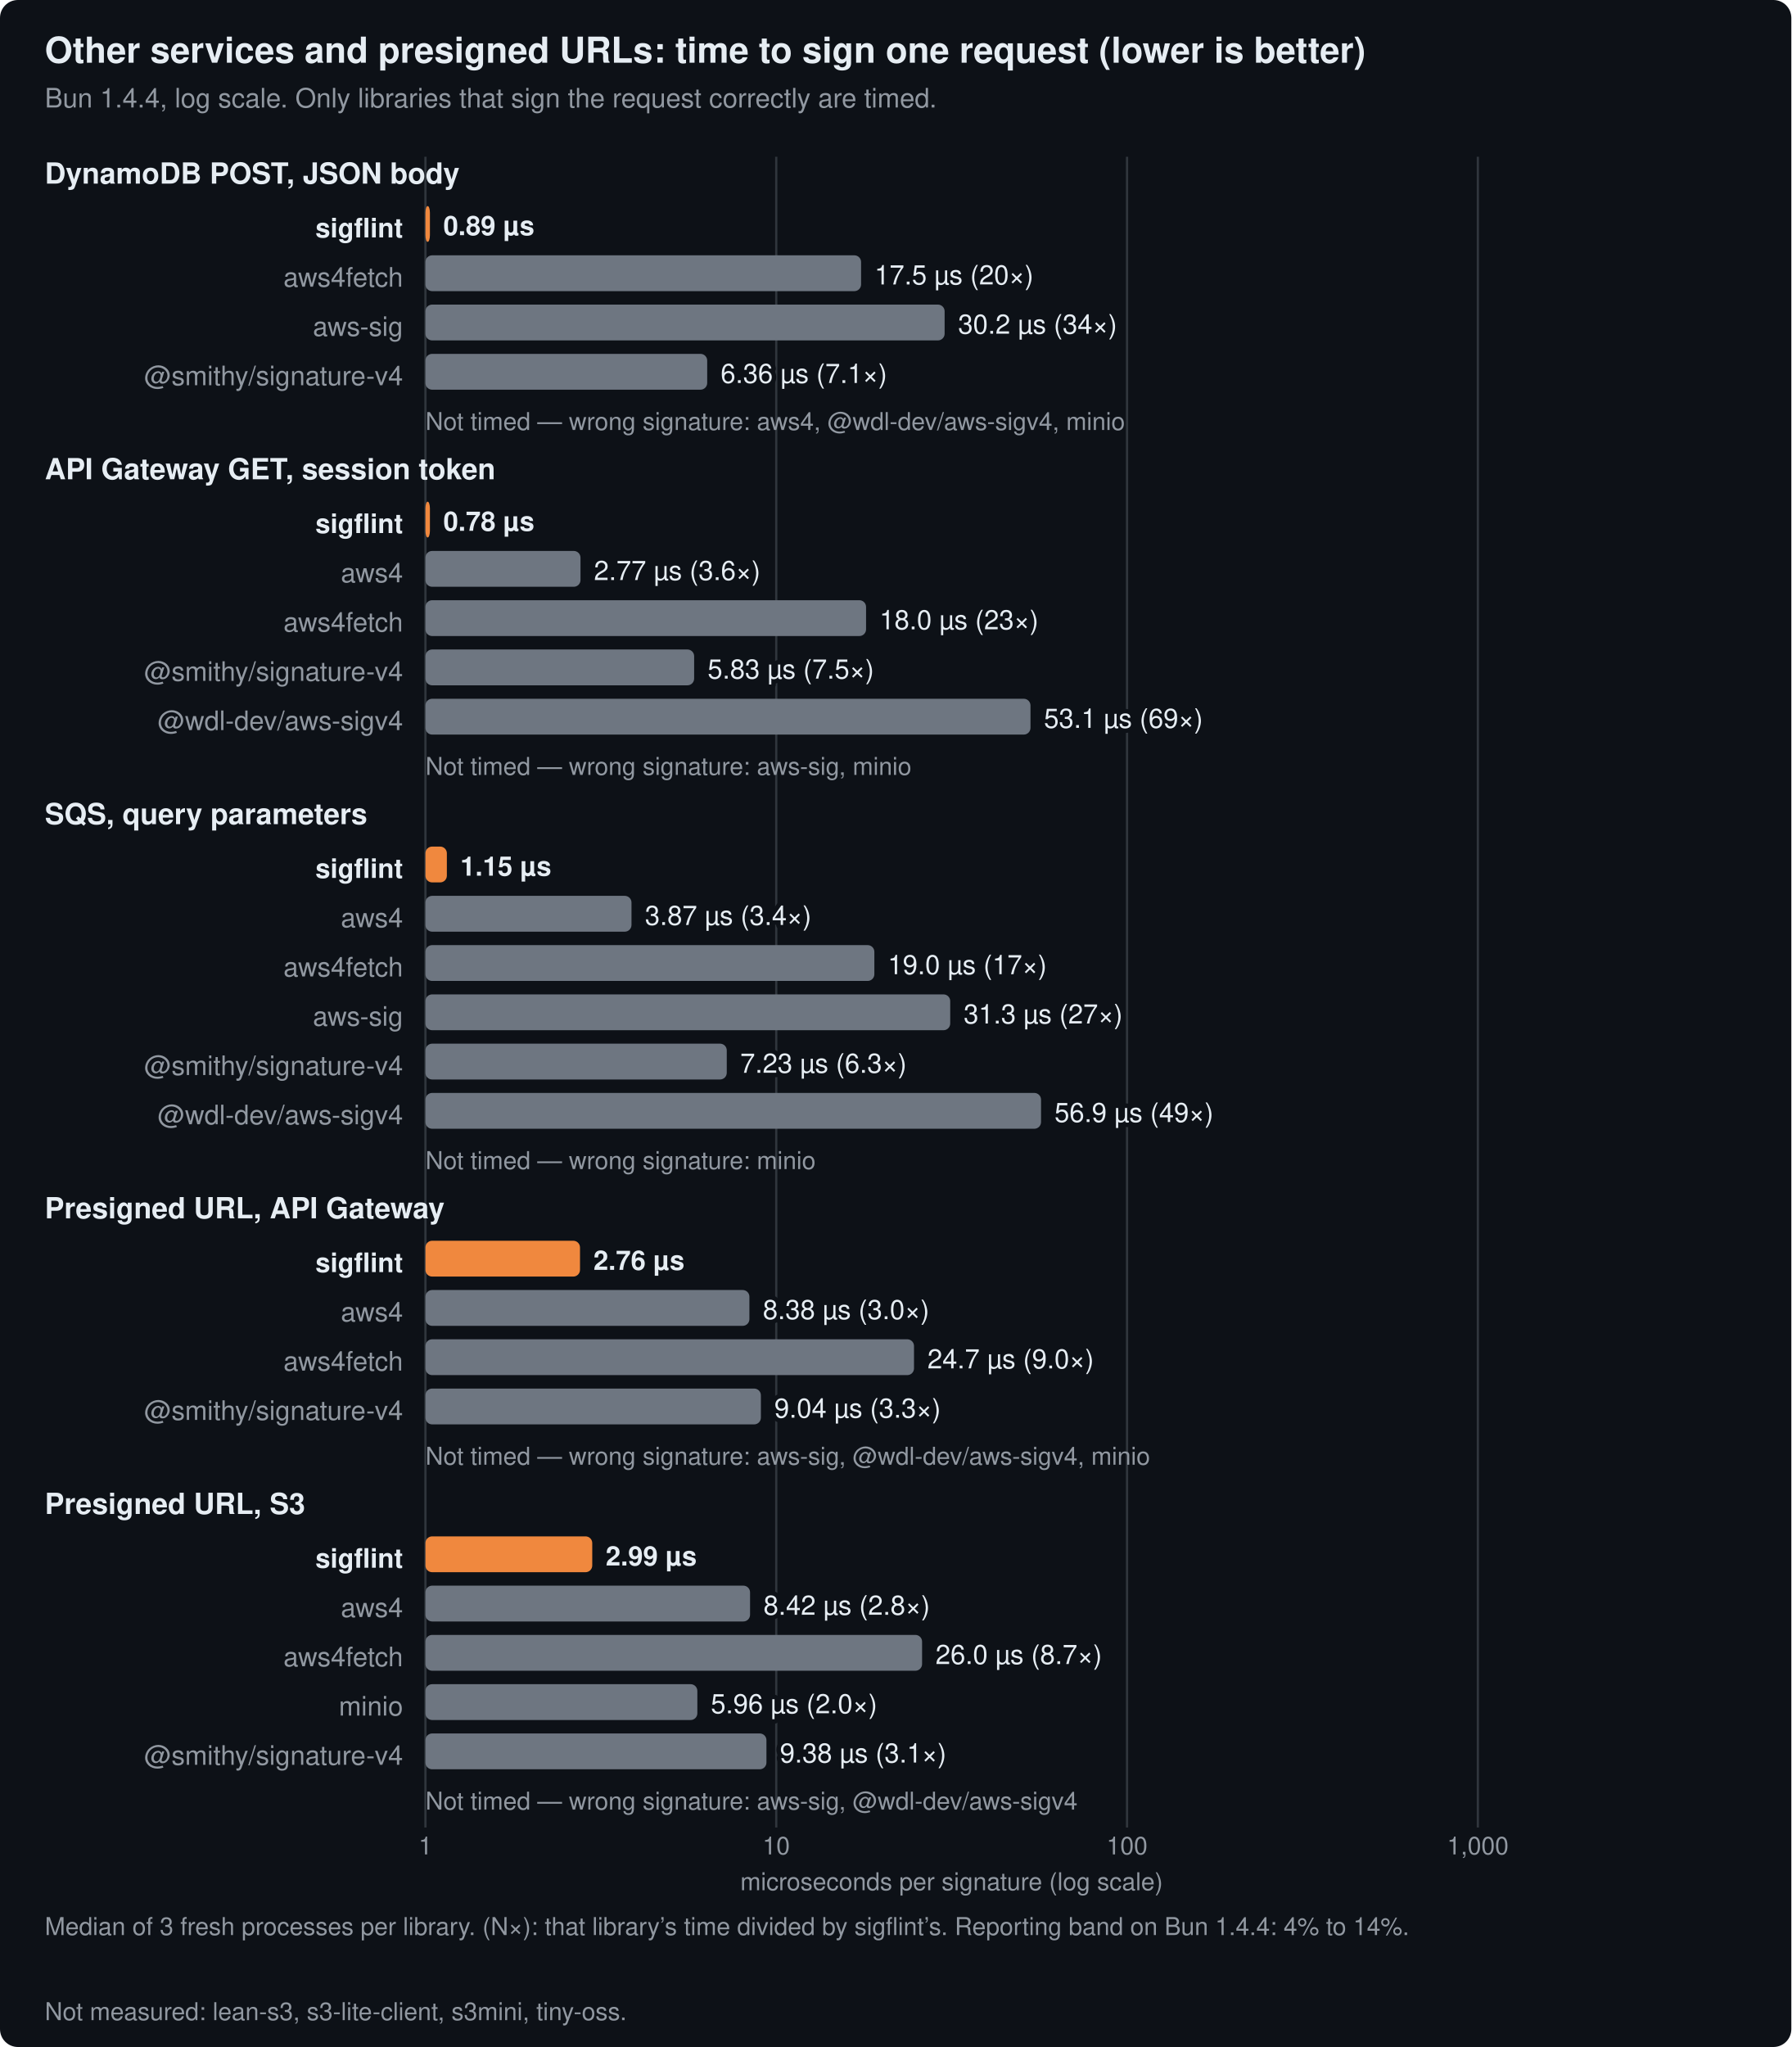
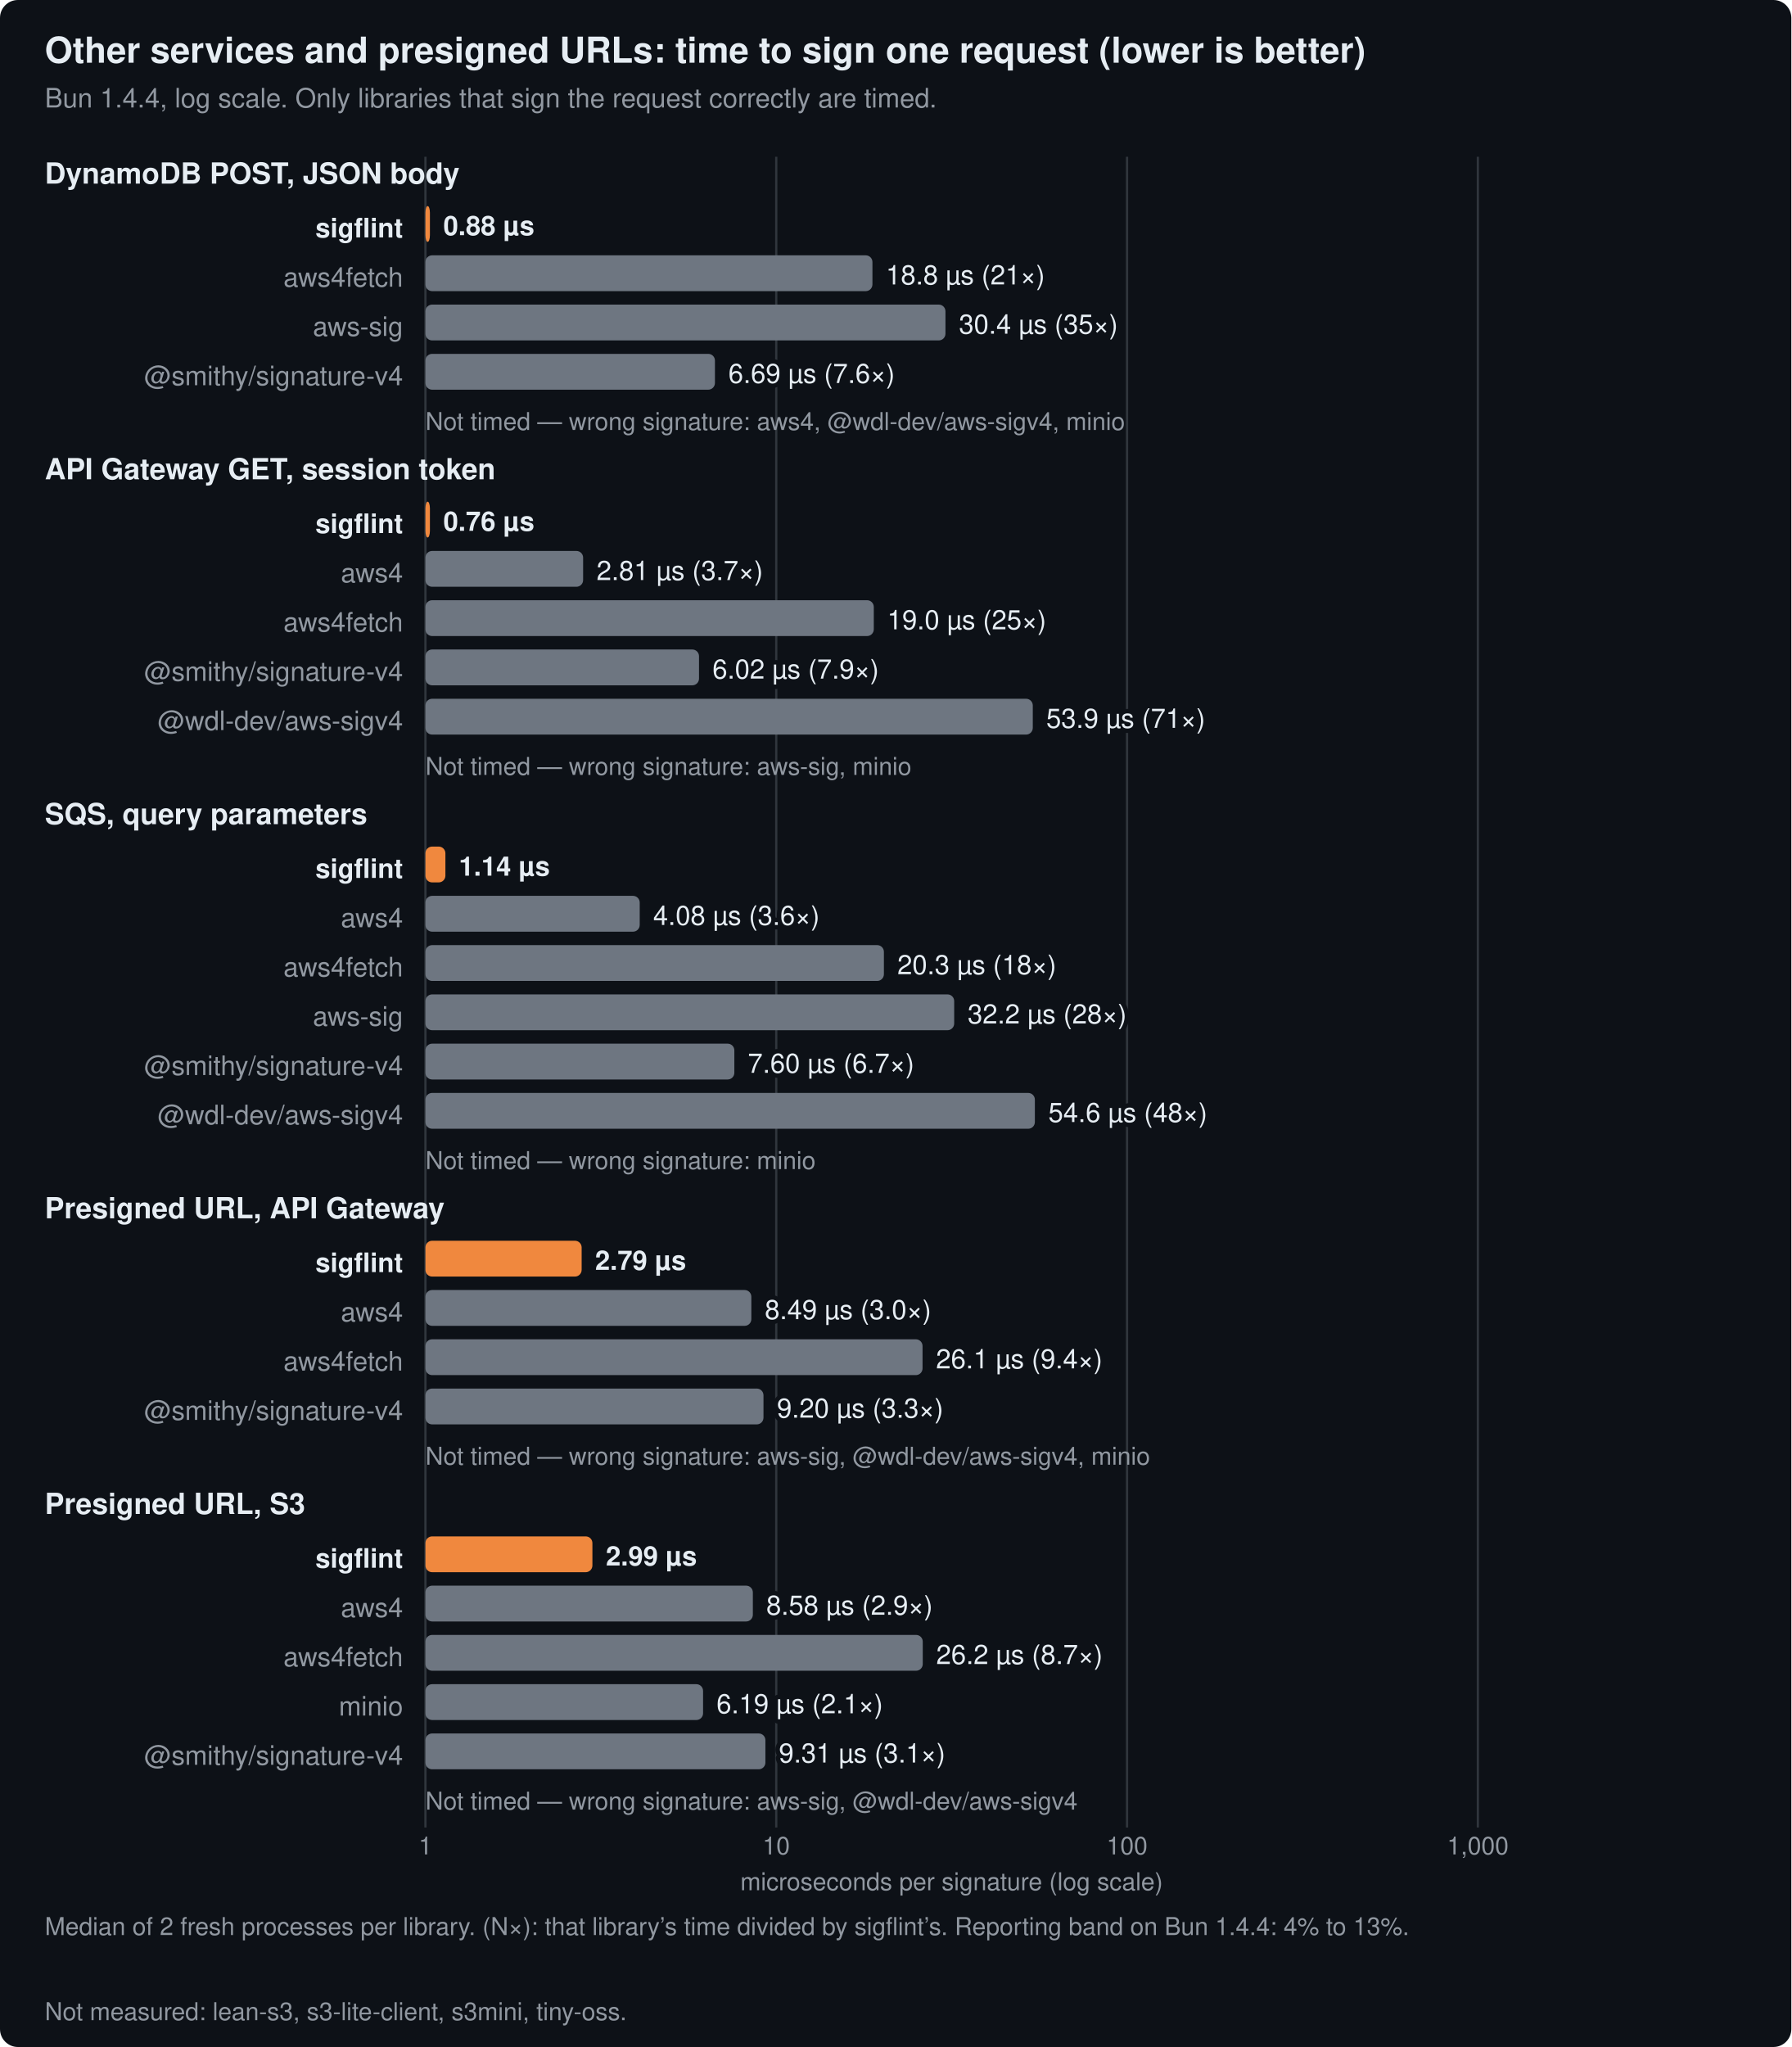
<svg xmlns="http://www.w3.org/2000/svg" width="800" height="914" viewBox="0 0 800 914" role="img" aria-labelledby="t d" font-family="-apple-system,BlinkMacSystemFont,'Segoe UI',Helvetica,Arial,sans-serif">
  <rect width="800" height="914" rx="8" fill="#0d1117" />
  <text x="20" y="28" font-size="16" fill="#e6edf3" text-anchor="start" font-weight="600">Other services and presigned URLs: time to sign one request (lower is better)</text>
  <text x="20" y="48" font-size="12" fill="#9198a1" text-anchor="start" font-weight="400">Bun 1.4.4, log scale. Only libraries that sign the request correctly are timed.</text>
  <line x1="190" y1="70" x2="190" y2="816" stroke="#30363d" />
  <text x="190" y="828" font-size="11" fill="#9198a1" text-anchor="middle" font-weight="400">1</text>
  <line x1="346.667" y1="70" x2="346.667" y2="816" stroke="#30363d" />
  <text x="346.667" y="828" font-size="11" fill="#9198a1" text-anchor="middle" font-weight="400">10</text>
  <line x1="503.333" y1="70" x2="503.333" y2="816" stroke="#30363d" />
  <text x="503.333" y="828" font-size="11" fill="#9198a1" text-anchor="middle" font-weight="400">100</text>
  <line x1="660" y1="70" x2="660" y2="816" stroke="#30363d" />
  <text x="660" y="828" font-size="11" fill="#9198a1" text-anchor="middle" font-weight="400">1,000</text>
  <text x="20" y="82" font-size="13" fill="#e6edf3" text-anchor="start" font-weight="600">DynamoDB POST, JSON body</text>
  <text x="180" y="106" font-size="12" fill="#e6edf3" text-anchor="end" font-weight="700">sigflint</text>
  <rect x="190" y="92" width="2" height="16" rx="3" fill="#f0883e" />
-   <text x="198" y="105" font-size="12" fill="#e6edf3" text-anchor="start" font-weight="700" stroke="#0d1117" stroke-width="4" stroke-linejoin="round" paint-order="stroke">0.89 µs</text>
+   <text x="198" y="105" font-size="12" fill="#e6edf3" text-anchor="start" font-weight="700" stroke="#0d1117" stroke-width="4" stroke-linejoin="round" paint-order="stroke">0.88 µs</text>
  <text x="180" y="128" font-size="12" fill="#9198a1" text-anchor="end" font-weight="400">aws4fetch</text>
-   <rect x="190" y="114" width="194.556" height="16" rx="3" fill="#6e7681" />
-   <text x="390.556" y="127" font-size="12" fill="#e6edf3" text-anchor="start" font-weight="400" stroke="#0d1117" stroke-width="4" stroke-linejoin="round" paint-order="stroke">17.5 µs  (20×)</text>
+   <rect x="190" y="114" width="199.627" height="16" rx="3" fill="#6e7681" />
+   <text x="395.627" y="127" font-size="12" fill="#e6edf3" text-anchor="start" font-weight="400" stroke="#0d1117" stroke-width="4" stroke-linejoin="round" paint-order="stroke">18.8 µs  (21×)</text>
  <text x="180" y="150" font-size="12" fill="#9198a1" text-anchor="end" font-weight="400">aws-sig</text>
-   <rect x="190" y="136" width="231.866" height="16" rx="3" fill="#6e7681" />
-   <text x="427.866" y="149" font-size="12" fill="#e6edf3" text-anchor="start" font-weight="400" stroke="#0d1117" stroke-width="4" stroke-linejoin="round" paint-order="stroke">30.2 µs  (34×)</text>
+   <rect x="190" y="136" width="232.24" height="16" rx="3" fill="#6e7681" />
+   <text x="428.24" y="149" font-size="12" fill="#e6edf3" text-anchor="start" font-weight="400" stroke="#0d1117" stroke-width="4" stroke-linejoin="round" paint-order="stroke">30.4 µs  (35×)</text>
  <text x="180" y="172" font-size="12" fill="#9198a1" text-anchor="end" font-weight="400">@smithy/signature-v4</text>
-   <rect x="190" y="158" width="125.832" height="16" rx="3" fill="#6e7681" />
-   <text x="321.832" y="171" font-size="12" fill="#e6edf3" text-anchor="start" font-weight="400" stroke="#0d1117" stroke-width="4" stroke-linejoin="round" paint-order="stroke">6.36 µs  (7.1×)</text>
+   <rect x="190" y="158" width="129.291" height="16" rx="3" fill="#6e7681" />
+   <text x="325.291" y="171" font-size="12" fill="#e6edf3" text-anchor="start" font-weight="400" stroke="#0d1117" stroke-width="4" stroke-linejoin="round" paint-order="stroke">6.69 µs  (7.6×)</text>
  <text x="190" y="192" font-size="11" fill="#9198a1" text-anchor="start" font-weight="400">Not timed — wrong signature: aws4, @wdl-dev/aws-sigv4, minio</text>
  <text x="20" y="214" font-size="13" fill="#e6edf3" text-anchor="start" font-weight="600">API Gateway GET, session token</text>
  <text x="180" y="238" font-size="12" fill="#e6edf3" text-anchor="end" font-weight="700">sigflint</text>
  <rect x="190" y="224" width="2" height="16" rx="3" fill="#f0883e" />
-   <text x="198" y="237" font-size="12" fill="#e6edf3" text-anchor="start" font-weight="700" stroke="#0d1117" stroke-width="4" stroke-linejoin="round" paint-order="stroke">0.78 µs</text>
+   <text x="198" y="237" font-size="12" fill="#e6edf3" text-anchor="start" font-weight="700" stroke="#0d1117" stroke-width="4" stroke-linejoin="round" paint-order="stroke">0.76 µs</text>
  <text x="180" y="260" font-size="12" fill="#9198a1" text-anchor="end" font-weight="400">aws4</text>
-   <rect x="190" y="246" width="69.248" height="16" rx="3" fill="#6e7681" />
-   <text x="265.248" y="259" font-size="12" fill="#e6edf3" text-anchor="start" font-weight="400" stroke="#0d1117" stroke-width="4" stroke-linejoin="round" paint-order="stroke">2.77 µs  (3.6×)</text>
+   <rect x="190" y="246" width="70.418" height="16" rx="3" fill="#6e7681" />
+   <text x="266.418" y="259" font-size="12" fill="#e6edf3" text-anchor="start" font-weight="400" stroke="#0d1117" stroke-width="4" stroke-linejoin="round" paint-order="stroke">2.81 µs  (3.7×)</text>
  <text x="180" y="282" font-size="12" fill="#9198a1" text-anchor="end" font-weight="400">aws4fetch</text>
-   <rect x="190" y="268" width="196.78" height="16" rx="3" fill="#6e7681" />
-   <text x="392.78" y="281" font-size="12" fill="#e6edf3" text-anchor="start" font-weight="400" stroke="#0d1117" stroke-width="4" stroke-linejoin="round" paint-order="stroke">18.0 µs  (23×)</text>
+   <rect x="190" y="268" width="200.231" height="16" rx="3" fill="#6e7681" />
+   <text x="396.231" y="281" font-size="12" fill="#e6edf3" text-anchor="start" font-weight="400" stroke="#0d1117" stroke-width="4" stroke-linejoin="round" paint-order="stroke">19.0 µs  (25×)</text>
  <text x="180" y="304" font-size="12" fill="#9198a1" text-anchor="end" font-weight="400">@smithy/signature-v4</text>
-   <rect x="190" y="290" width="120.001" height="16" rx="3" fill="#6e7681" />
-   <text x="316.001" y="303" font-size="12" fill="#e6edf3" text-anchor="start" font-weight="400" stroke="#0d1117" stroke-width="4" stroke-linejoin="round" paint-order="stroke">5.83 µs  (7.5×)</text>
+   <rect x="190" y="290" width="122.176" height="16" rx="3" fill="#6e7681" />
+   <text x="318.176" y="303" font-size="12" fill="#e6edf3" text-anchor="start" font-weight="400" stroke="#0d1117" stroke-width="4" stroke-linejoin="round" paint-order="stroke">6.02 µs  (7.9×)</text>
  <text x="180" y="326" font-size="12" fill="#9198a1" text-anchor="end" font-weight="400">@wdl-dev/aws-sigv4</text>
-   <rect x="190" y="312" width="270.211" height="16" rx="3" fill="#6e7681" />
-   <text x="466.211" y="325" font-size="12" fill="#e6edf3" text-anchor="start" font-weight="400" stroke="#0d1117" stroke-width="4" stroke-linejoin="round" paint-order="stroke">53.1 µs  (69×)</text>
+   <rect x="190" y="312" width="271.24" height="16" rx="3" fill="#6e7681" />
+   <text x="467.24" y="325" font-size="12" fill="#e6edf3" text-anchor="start" font-weight="400" stroke="#0d1117" stroke-width="4" stroke-linejoin="round" paint-order="stroke">53.9 µs  (71×)</text>
  <text x="190" y="346" font-size="11" fill="#9198a1" text-anchor="start" font-weight="400">Not timed — wrong signature: aws-sig, minio</text>
  <text x="20" y="368" font-size="13" fill="#e6edf3" text-anchor="start" font-weight="600">SQS, query parameters</text>
  <text x="180" y="392" font-size="12" fill="#e6edf3" text-anchor="end" font-weight="700">sigflint</text>
-   <rect x="190" y="378" width="9.568" height="16" rx="3" fill="#f0883e" />
-   <text x="205.568" y="391" font-size="12" fill="#e6edf3" text-anchor="start" font-weight="700" stroke="#0d1117" stroke-width="4" stroke-linejoin="round" paint-order="stroke">1.15 µs</text>
+   <rect x="190" y="378" width="8.915" height="16" rx="3" fill="#f0883e" />
+   <text x="204.915" y="391" font-size="12" fill="#e6edf3" text-anchor="start" font-weight="700" stroke="#0d1117" stroke-width="4" stroke-linejoin="round" paint-order="stroke">1.14 µs</text>
  <text x="180" y="414" font-size="12" fill="#9198a1" text-anchor="end" font-weight="400">aws4</text>
-   <rect x="190" y="400" width="92.022" height="16" rx="3" fill="#6e7681" />
-   <text x="288.022" y="413" font-size="12" fill="#e6edf3" text-anchor="start" font-weight="400" stroke="#0d1117" stroke-width="4" stroke-linejoin="round" paint-order="stroke">3.87 µs  (3.4×)</text>
+   <rect x="190" y="400" width="95.695" height="16" rx="3" fill="#6e7681" />
+   <text x="291.695" y="413" font-size="12" fill="#e6edf3" text-anchor="start" font-weight="400" stroke="#0d1117" stroke-width="4" stroke-linejoin="round" paint-order="stroke">4.08 µs  (3.6×)</text>
  <text x="180" y="436" font-size="12" fill="#9198a1" text-anchor="end" font-weight="400">aws4fetch</text>
-   <rect x="190" y="422" width="200.485" height="16" rx="3" fill="#6e7681" />
-   <text x="396.485" y="435" font-size="12" fill="#e6edf3" text-anchor="start" font-weight="400" stroke="#0d1117" stroke-width="4" stroke-linejoin="round" paint-order="stroke">19.0 µs  (17×)</text>
+   <rect x="190" y="422" width="204.745" height="16" rx="3" fill="#6e7681" />
+   <text x="400.745" y="435" font-size="12" fill="#e6edf3" text-anchor="start" font-weight="400" stroke="#0d1117" stroke-width="4" stroke-linejoin="round" paint-order="stroke">20.3 µs  (18×)</text>
  <text x="180" y="458" font-size="12" fill="#9198a1" text-anchor="end" font-weight="400">aws-sig</text>
-   <rect x="190" y="444" width="234.361" height="16" rx="3" fill="#6e7681" />
-   <text x="430.361" y="457" font-size="12" fill="#e6edf3" text-anchor="start" font-weight="400" stroke="#0d1117" stroke-width="4" stroke-linejoin="round" paint-order="stroke">31.3 µs  (27×)</text>
+   <rect x="190" y="444" width="236.138" height="16" rx="3" fill="#6e7681" />
+   <text x="432.138" y="457" font-size="12" fill="#e6edf3" text-anchor="start" font-weight="400" stroke="#0d1117" stroke-width="4" stroke-linejoin="round" paint-order="stroke">32.2 µs  (28×)</text>
  <text x="180" y="480" font-size="12" fill="#9198a1" text-anchor="end" font-weight="400">@smithy/signature-v4</text>
-   <rect x="190" y="466" width="134.57" height="16" rx="3" fill="#6e7681" />
-   <text x="330.57" y="479" font-size="12" fill="#e6edf3" text-anchor="start" font-weight="400" stroke="#0d1117" stroke-width="4" stroke-linejoin="round" paint-order="stroke">7.23 µs  (6.3×)</text>
+   <rect x="190" y="466" width="137.958" height="16" rx="3" fill="#6e7681" />
+   <text x="333.958" y="479" font-size="12" fill="#e6edf3" text-anchor="start" font-weight="400" stroke="#0d1117" stroke-width="4" stroke-linejoin="round" paint-order="stroke">7.60 µs  (6.7×)</text>
  <text x="180" y="502" font-size="12" fill="#9198a1" text-anchor="end" font-weight="400">@wdl-dev/aws-sigv4</text>
-   <rect x="190" y="488" width="274.922" height="16" rx="3" fill="#6e7681" />
-   <text x="470.922" y="501" font-size="12" fill="#e6edf3" text-anchor="start" font-weight="400" stroke="#0d1117" stroke-width="4" stroke-linejoin="round" paint-order="stroke">56.9 µs  (49×)</text>
+   <rect x="190" y="488" width="272.168" height="16" rx="3" fill="#6e7681" />
+   <text x="468.168" y="501" font-size="12" fill="#e6edf3" text-anchor="start" font-weight="400" stroke="#0d1117" stroke-width="4" stroke-linejoin="round" paint-order="stroke">54.6 µs  (48×)</text>
  <text x="190" y="522" font-size="11" fill="#9198a1" text-anchor="start" font-weight="400">Not timed — wrong signature: minio</text>
  <text x="20" y="544" font-size="13" fill="#e6edf3" text-anchor="start" font-weight="600">Presigned URL, API Gateway</text>
  <text x="180" y="568" font-size="12" fill="#e6edf3" text-anchor="end" font-weight="700">sigflint</text>
-   <rect x="190" y="554" width="69.026" height="16" rx="3" fill="#f0883e" />
-   <text x="265.026" y="567" font-size="12" fill="#e6edf3" text-anchor="start" font-weight="700" stroke="#0d1117" stroke-width="4" stroke-linejoin="round" paint-order="stroke">2.76 µs</text>
+   <rect x="190" y="554" width="69.763" height="16" rx="3" fill="#f0883e" />
+   <text x="265.763" y="567" font-size="12" fill="#e6edf3" text-anchor="start" font-weight="700" stroke="#0d1117" stroke-width="4" stroke-linejoin="round" paint-order="stroke">2.79 µs</text>
  <text x="180" y="590" font-size="12" fill="#9198a1" text-anchor="end" font-weight="400">aws4</text>
-   <rect x="190" y="576" width="144.682" height="16" rx="3" fill="#6e7681" />
-   <text x="340.682" y="589" font-size="12" fill="#e6edf3" text-anchor="start" font-weight="400" stroke="#0d1117" stroke-width="4" stroke-linejoin="round" paint-order="stroke">8.38 µs  (3.0×)</text>
+   <rect x="190" y="576" width="145.549" height="16" rx="3" fill="#6e7681" />
+   <text x="341.549" y="589" font-size="12" fill="#e6edf3" text-anchor="start" font-weight="400" stroke="#0d1117" stroke-width="4" stroke-linejoin="round" paint-order="stroke">8.49 µs  (3.0×)</text>
  <text x="180" y="612" font-size="12" fill="#9198a1" text-anchor="end" font-weight="400">aws4fetch</text>
-   <rect x="190" y="598" width="218.192" height="16" rx="3" fill="#6e7681" />
-   <text x="414.192" y="611" font-size="12" fill="#e6edf3" text-anchor="start" font-weight="400" stroke="#0d1117" stroke-width="4" stroke-linejoin="round" paint-order="stroke">24.7 µs  (9.0×)</text>
+   <rect x="190" y="598" width="222.005" height="16" rx="3" fill="#6e7681" />
+   <text x="418.005" y="611" font-size="12" fill="#e6edf3" text-anchor="start" font-weight="400" stroke="#0d1117" stroke-width="4" stroke-linejoin="round" paint-order="stroke">26.1 µs  (9.4×)</text>
  <text x="180" y="634" font-size="12" fill="#9198a1" text-anchor="end" font-weight="400">@smithy/signature-v4</text>
-   <rect x="190" y="620" width="149.807" height="16" rx="3" fill="#6e7681" />
-   <text x="345.807" y="633" font-size="12" fill="#e6edf3" text-anchor="start" font-weight="400" stroke="#0d1117" stroke-width="4" stroke-linejoin="round" paint-order="stroke">9.04 µs  (3.3×)</text>
+   <rect x="190" y="620" width="150.968" height="16" rx="3" fill="#6e7681" />
+   <text x="346.968" y="633" font-size="12" fill="#e6edf3" text-anchor="start" font-weight="400" stroke="#0d1117" stroke-width="4" stroke-linejoin="round" paint-order="stroke">9.20 µs  (3.3×)</text>
  <text x="190" y="654" font-size="11" fill="#9198a1" text-anchor="start" font-weight="400">Not timed — wrong signature: aws-sig, @wdl-dev/aws-sigv4, minio</text>
  <text x="20" y="676" font-size="13" fill="#e6edf3" text-anchor="start" font-weight="600">Presigned URL, S3</text>
  <text x="180" y="700" font-size="12" fill="#e6edf3" text-anchor="end" font-weight="700">sigflint</text>
-   <rect x="190" y="686" width="74.499" height="16" rx="3" fill="#f0883e" />
-   <text x="270.499" y="699" font-size="12" fill="#e6edf3" text-anchor="start" font-weight="700" stroke="#0d1117" stroke-width="4" stroke-linejoin="round" paint-order="stroke">2.99 µs</text>
+   <rect x="190" y="686" width="74.567" height="16" rx="3" fill="#f0883e" />
+   <text x="270.567" y="699" font-size="12" fill="#e6edf3" text-anchor="start" font-weight="700" stroke="#0d1117" stroke-width="4" stroke-linejoin="round" paint-order="stroke">2.99 µs</text>
  <text x="180" y="722" font-size="12" fill="#9198a1" text-anchor="end" font-weight="400">aws4</text>
-   <rect x="190" y="708" width="144.974" height="16" rx="3" fill="#6e7681" />
-   <text x="340.974" y="721" font-size="12" fill="#e6edf3" text-anchor="start" font-weight="400" stroke="#0d1117" stroke-width="4" stroke-linejoin="round" paint-order="stroke">8.42 µs  (2.8×)</text>
+   <rect x="190" y="708" width="146.219" height="16" rx="3" fill="#6e7681" />
+   <text x="342.219" y="721" font-size="12" fill="#e6edf3" text-anchor="start" font-weight="400" stroke="#0d1117" stroke-width="4" stroke-linejoin="round" paint-order="stroke">8.58 µs  (2.9×)</text>
  <text x="180" y="744" font-size="12" fill="#9198a1" text-anchor="end" font-weight="400">aws4fetch</text>
-   <rect x="190" y="730" width="221.799" height="16" rx="3" fill="#6e7681" />
-   <text x="417.799" y="743" font-size="12" fill="#e6edf3" text-anchor="start" font-weight="400" stroke="#0d1117" stroke-width="4" stroke-linejoin="round" paint-order="stroke">26.0 µs  (8.7×)</text>
+   <rect x="190" y="730" width="222.103" height="16" rx="3" fill="#6e7681" />
+   <text x="418.103" y="743" font-size="12" fill="#e6edf3" text-anchor="start" font-weight="400" stroke="#0d1117" stroke-width="4" stroke-linejoin="round" paint-order="stroke">26.2 µs  (8.7×)</text>
  <text x="180" y="766" font-size="12" fill="#9198a1" text-anchor="end" font-weight="400">minio</text>
-   <rect x="190" y="752" width="121.432" height="16" rx="3" fill="#6e7681" />
-   <text x="317.432" y="765" font-size="12" fill="#e6edf3" text-anchor="start" font-weight="400" stroke="#0d1117" stroke-width="4" stroke-linejoin="round" paint-order="stroke">5.96 µs  (2.0×)</text>
+   <rect x="190" y="752" width="123.988" height="16" rx="3" fill="#6e7681" />
+   <text x="319.988" y="765" font-size="12" fill="#e6edf3" text-anchor="start" font-weight="400" stroke="#0d1117" stroke-width="4" stroke-linejoin="round" paint-order="stroke">6.19 µs  (2.1×)</text>
  <text x="180" y="788" font-size="12" fill="#9198a1" text-anchor="end" font-weight="400">@smithy/signature-v4</text>
-   <rect x="190" y="774" width="152.29" height="16" rx="3" fill="#6e7681" />
-   <text x="348.29" y="787" font-size="12" fill="#e6edf3" text-anchor="start" font-weight="400" stroke="#0d1117" stroke-width="4" stroke-linejoin="round" paint-order="stroke">9.38 µs  (3.1×)</text>
+   <rect x="190" y="774" width="151.828" height="16" rx="3" fill="#6e7681" />
+   <text x="347.828" y="787" font-size="12" fill="#e6edf3" text-anchor="start" font-weight="400" stroke="#0d1117" stroke-width="4" stroke-linejoin="round" paint-order="stroke">9.31 µs  (3.1×)</text>
  <text x="190" y="808" font-size="11" fill="#9198a1" text-anchor="start" font-weight="400">Not timed — wrong signature: aws-sig, @wdl-dev/aws-sigv4</text>
  <text x="425" y="844" font-size="11" fill="#9198a1" text-anchor="middle" font-weight="400">microseconds per signature (log scale)</text>
-   <text x="20" y="864" font-size="11" fill="#9198a1" text-anchor="start" font-weight="400">Median of 3 fresh processes per library. (N×): that library’s time divided by sigflint’s. Reporting band on Bun 1.4.4: 4% to 14%.</text>
+   <text x="20" y="864" font-size="11" fill="#9198a1" text-anchor="start" font-weight="400">Median of 2 fresh processes per library. (N×): that library’s time divided by sigflint’s. Reporting band on Bun 1.4.4: 4% to 13%.</text>
  <text x="20" y="902" font-size="11" fill="#9198a1" text-anchor="start" font-weight="400">Not measured: lean-s3, s3-lite-client, s3mini, tiny-oss.</text>
</svg>
